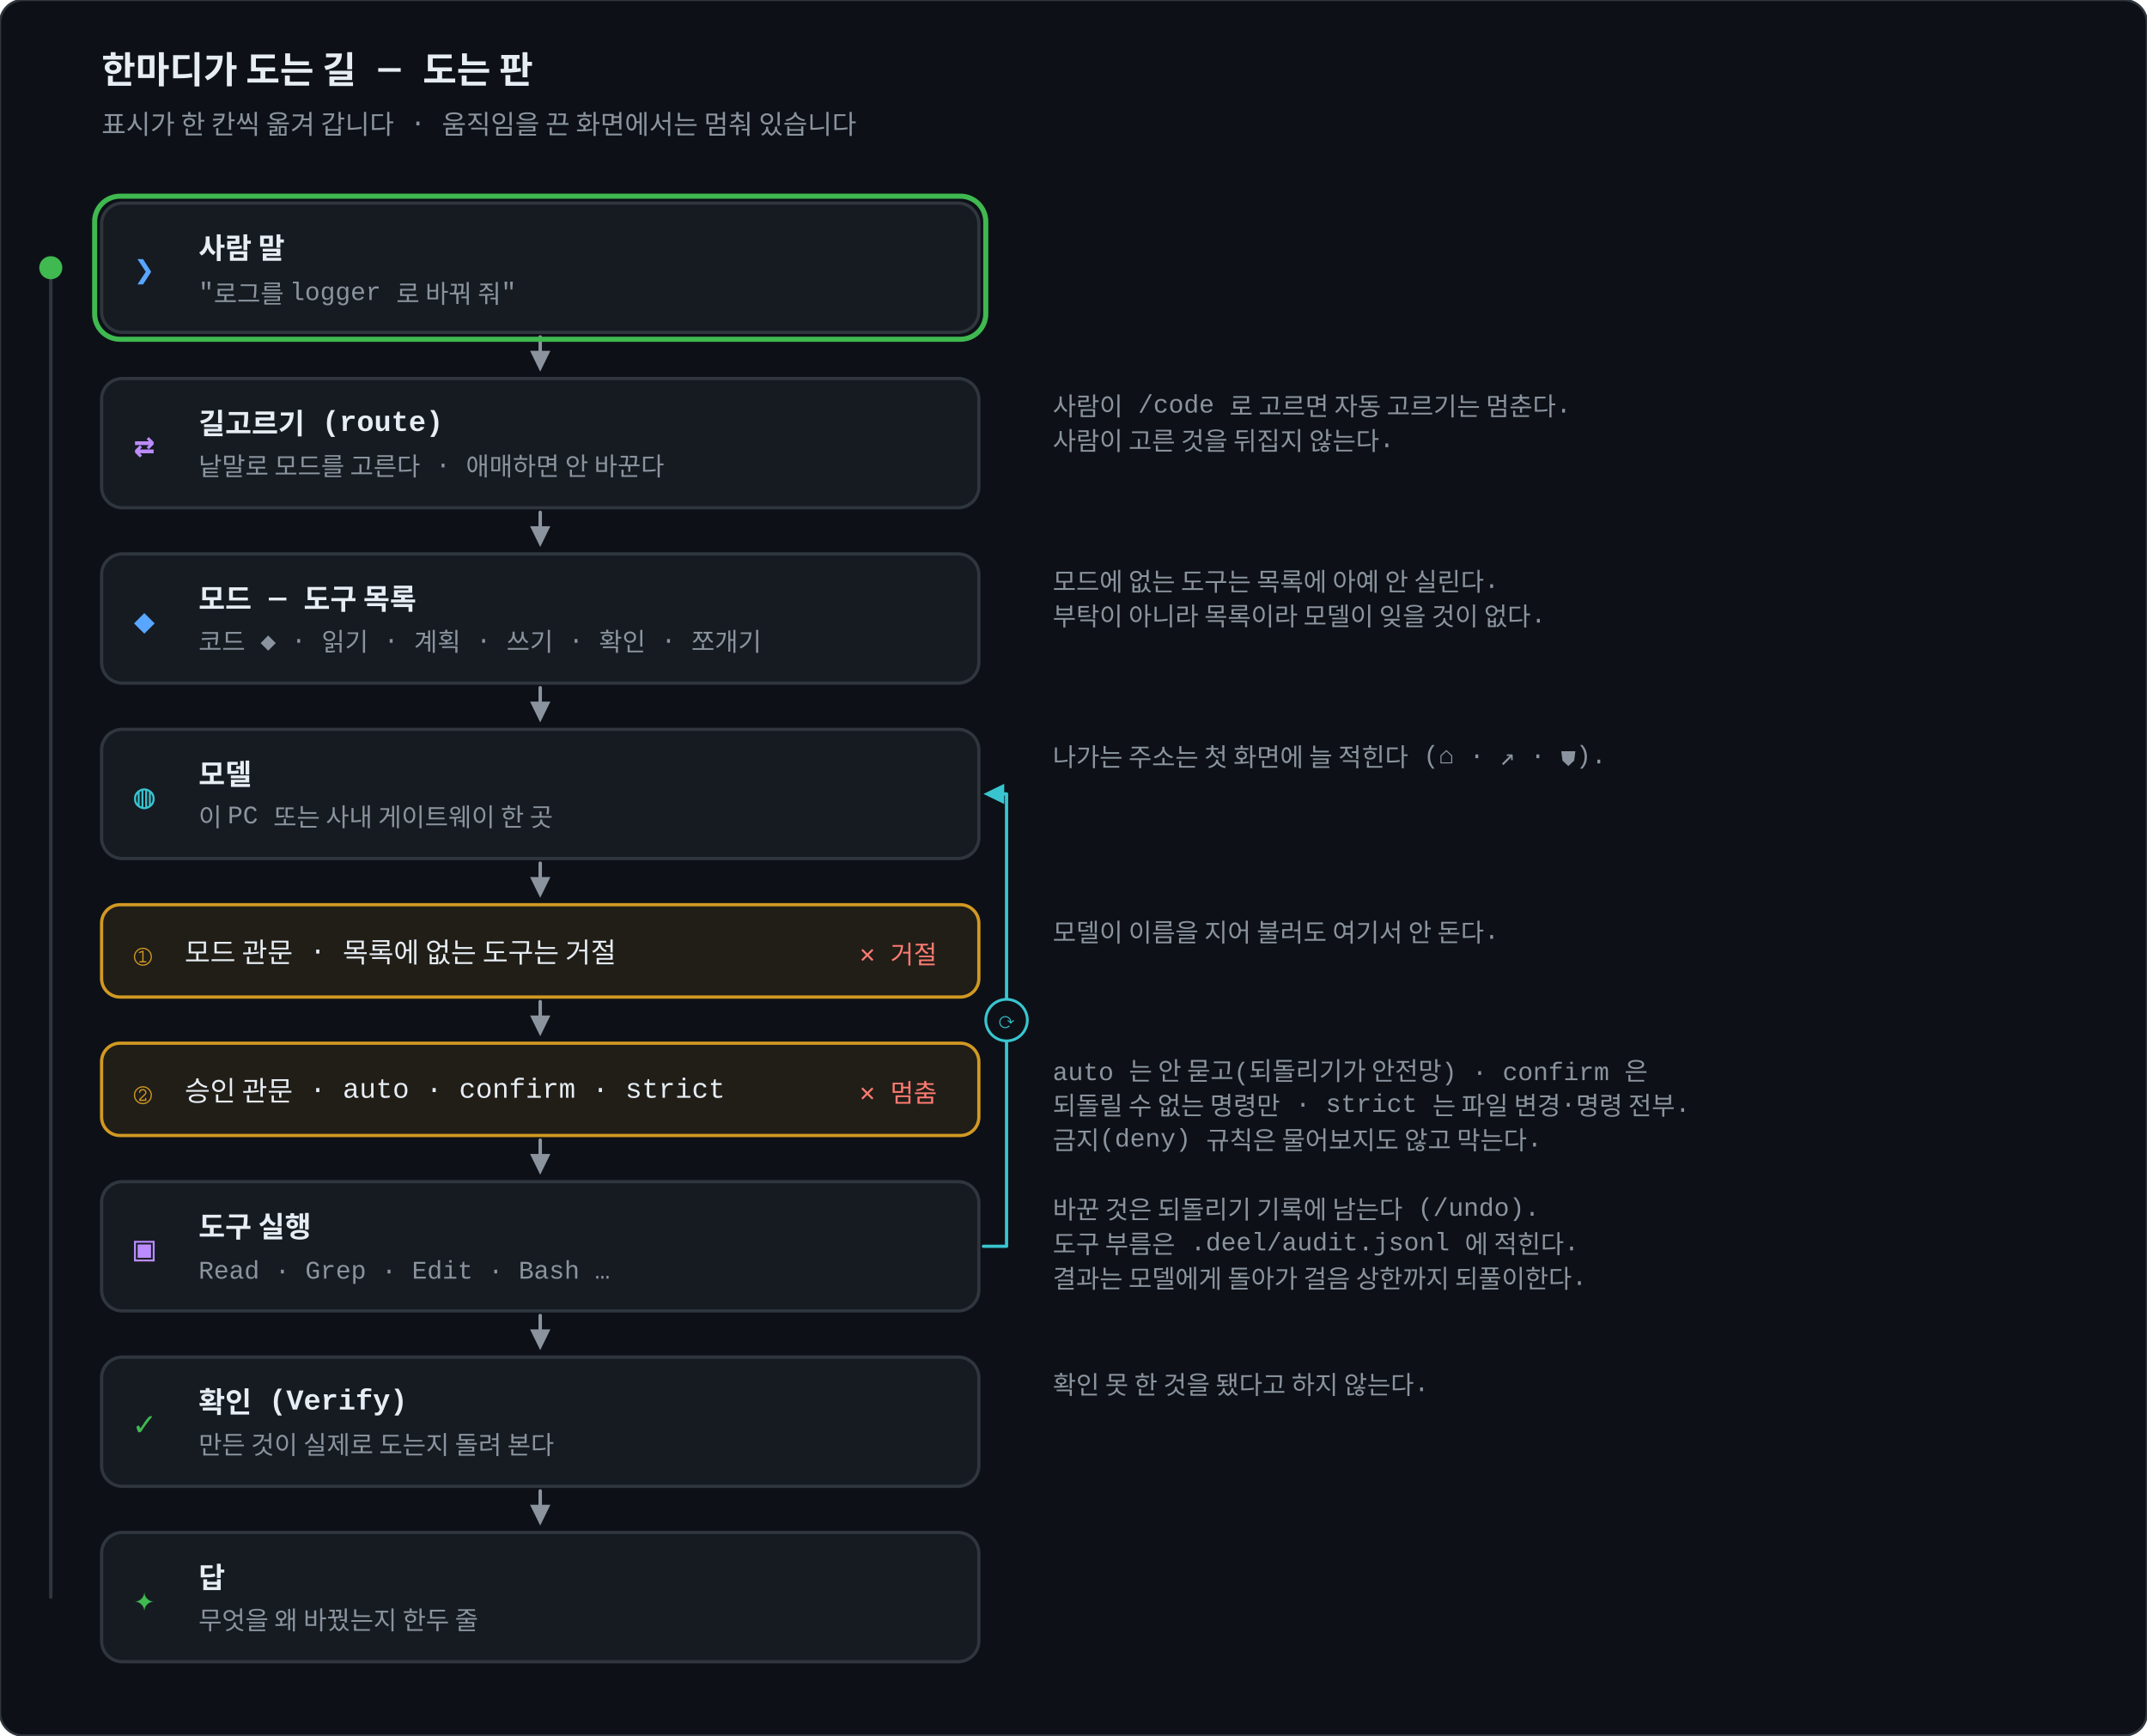
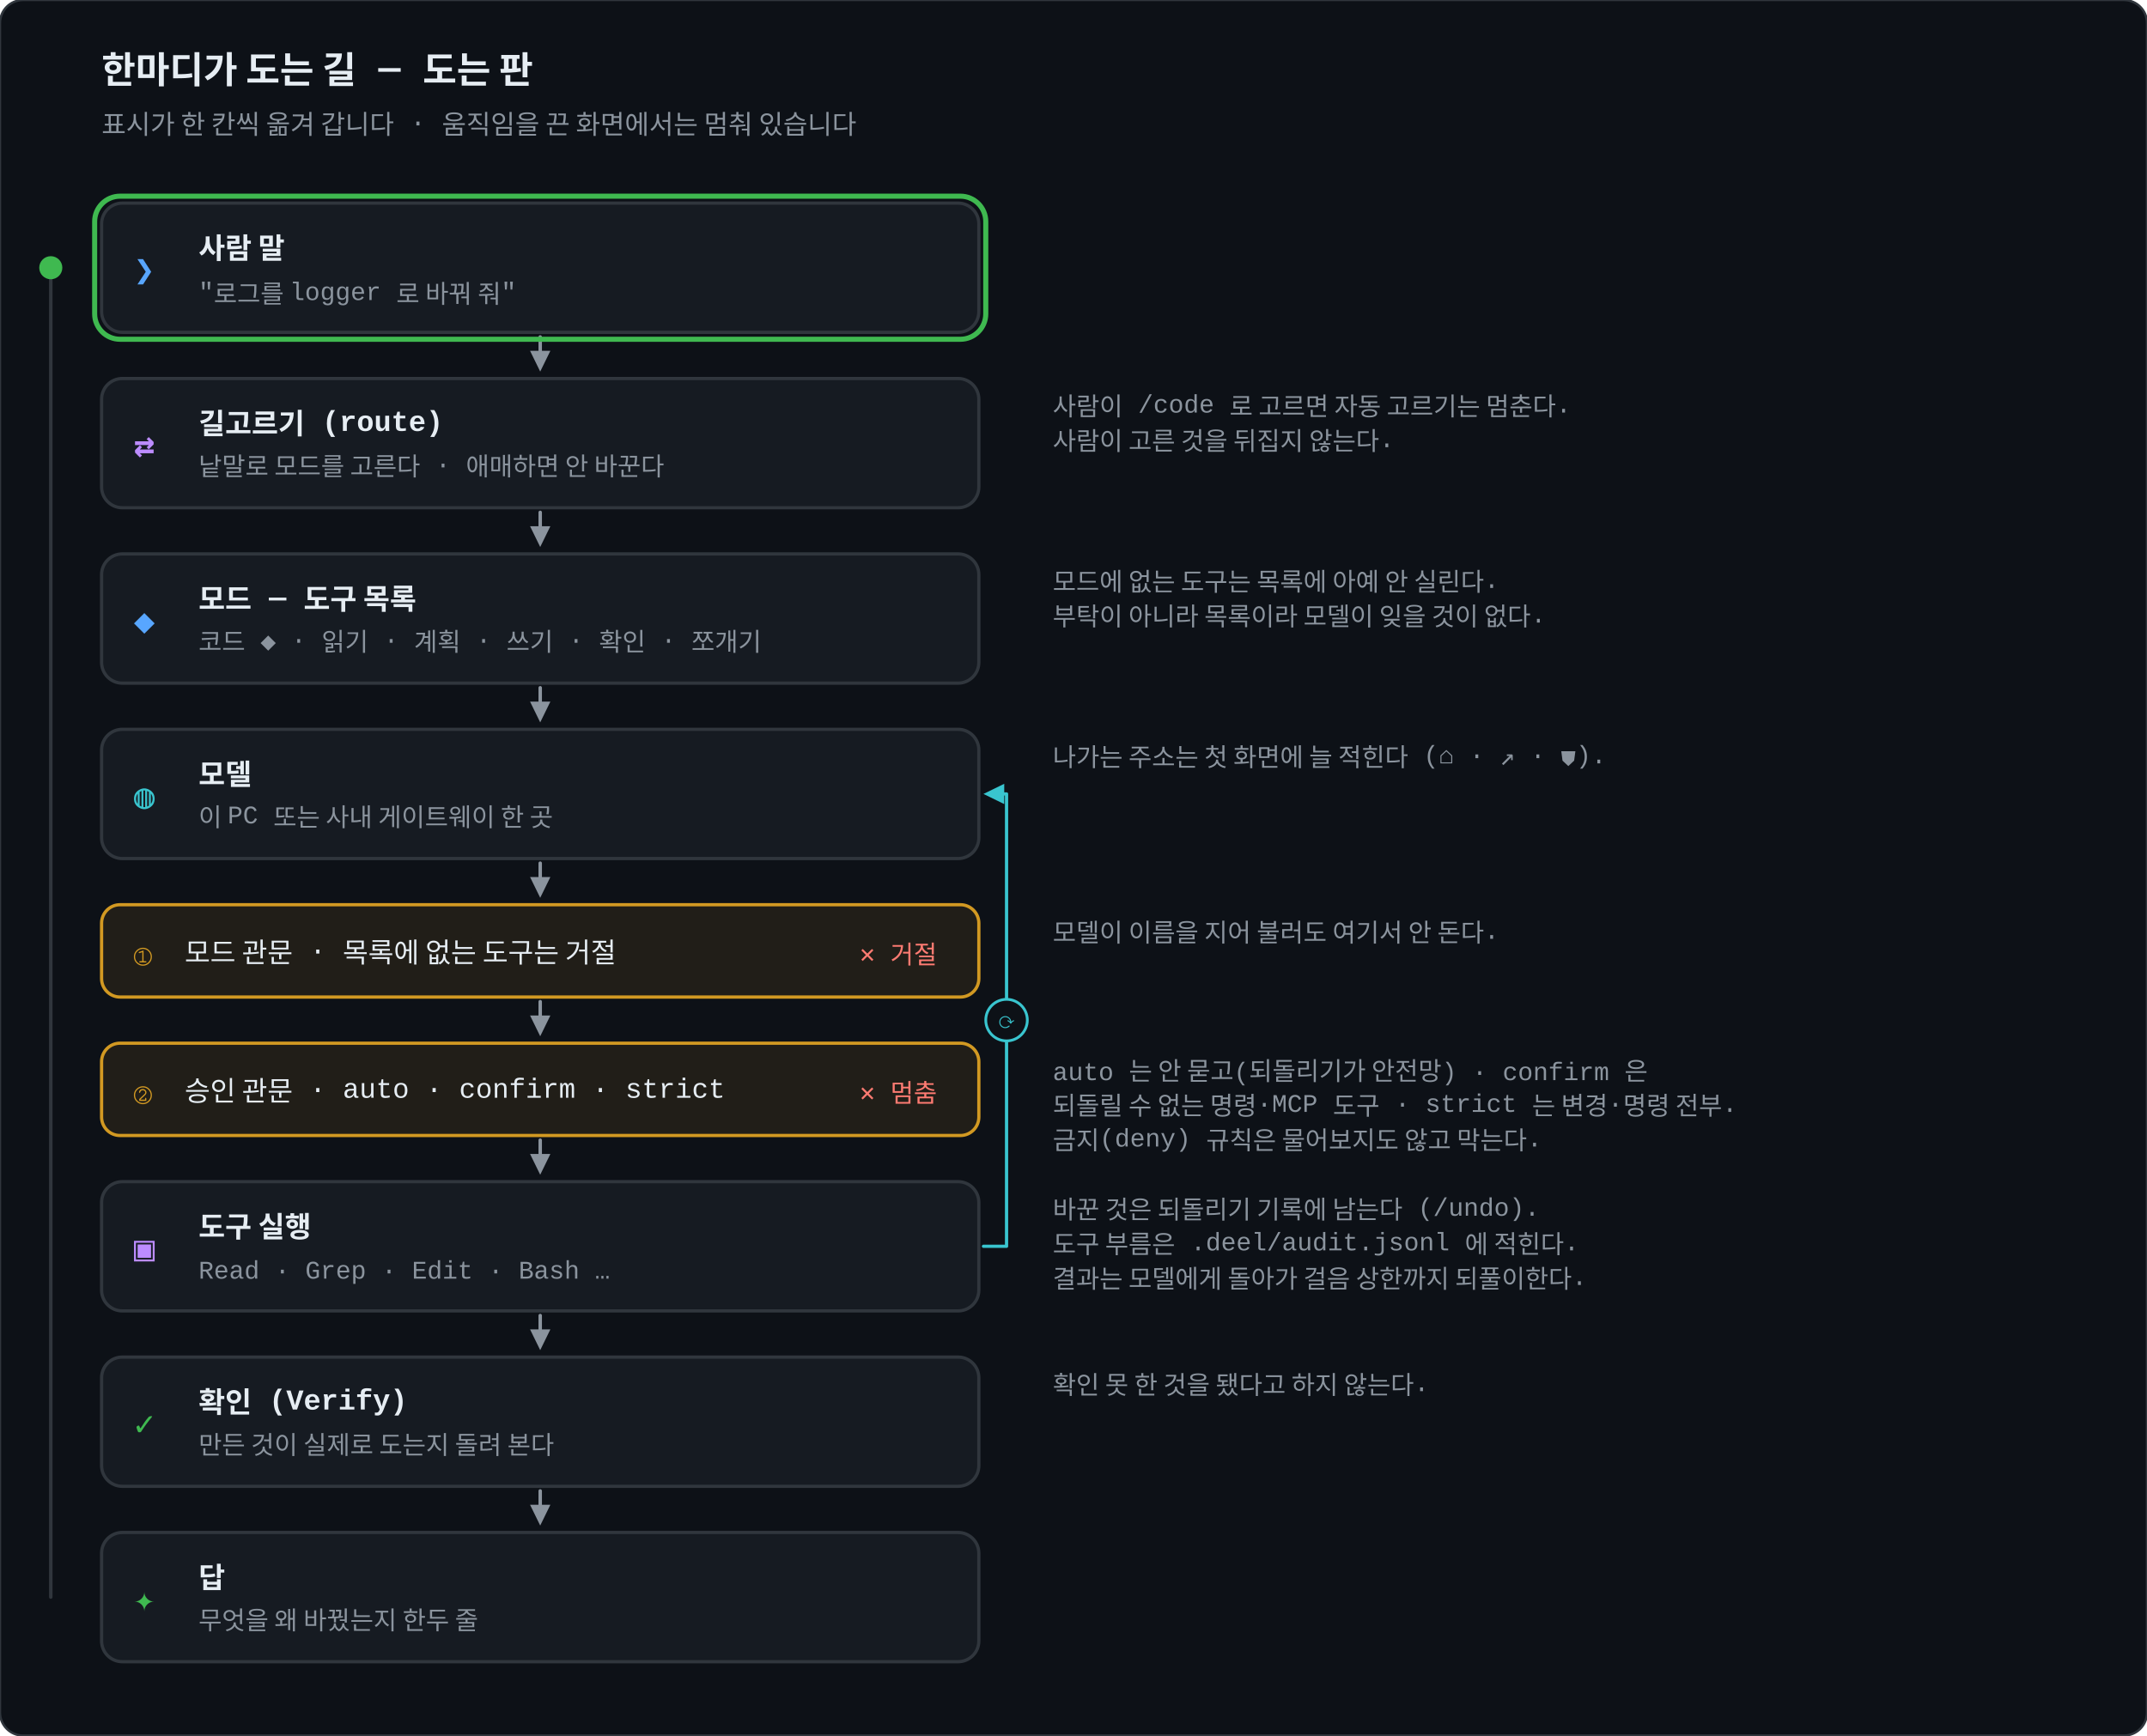
<svg xmlns="http://www.w3.org/2000/svg" width="930" height="752" viewBox="0 0 930 752" role="img" aria-label="deel — 한마디가 도는 길 — 도는 판">
  <style>
      .선것 { display: none }
      @media (prefers-reduced-motion: reduce) {
        .도는것 { display: none }
        .선것 { display: inline }
      }
    </style>
  <rect width="930" height="752" rx="10" fill="#0d1117" stroke="#30363d" />
  <g font-family="ui-monospace,SFMono-Regular,Menlo,Consolas,'Liberation Mono',monospace">
    <text x="44.0" y="36.0" fill="#e6edf3" font-size="16" font-weight="600" textLength="249.6" lengthAdjust="spacing" xml:space="preserve">한마디가 도는 길 — 도는 판</text>
    <text x="44.0" y="58.0" fill="#8b949e" font-size="11.5" textLength="448.5" lengthAdjust="spacing" xml:space="preserve">표시가 한 칸씩 옮겨 갑니다 · 움직임을 끈 화면에서는 멈춰 있습니다</text>
    <rect x="44.0" y="88.0" width="380.0" height="56.0" rx="9" fill="#161b22" stroke="#30363d" stroke-width="1.4" />
    <text x="58.0" y="122.0" fill="#58a6ff" font-size="15" font-weight="600" textLength="9.0" lengthAdjust="spacing" xml:space="preserve">❯</text>
    <text x="86.0" y="112.0" fill="#e6edf3" font-size="12.5" font-weight="600" textLength="52.5" lengthAdjust="spacing" xml:space="preserve">사람 말</text>
    <text x="86.0" y="130.0" fill="#8b949e" font-size="11" textLength="171.6" lengthAdjust="spacing" xml:space="preserve">"로그를 logger 로 바꿔 줘"</text>
    <line x1="234.0" y1="146.0" x2="234.0" y2="152.0" stroke="#8b949e" stroke-width="1.5" stroke-linecap="round" />
    <path d="M234.0 161.0 L229.6 152.0 L238.4 152.0 Z" fill="#8b949e" />
    <rect x="44.0" y="164.0" width="380.0" height="56.0" rx="9" fill="#161b22" stroke="#30363d" stroke-width="1.4" />
    <text x="58.0" y="198.0" fill="#bc8cff" font-size="15" font-weight="600" textLength="9.0" lengthAdjust="spacing" xml:space="preserve">⇄</text>
    <text x="86.0" y="188.0" fill="#e6edf3" font-size="12.5" font-weight="600" textLength="120.0" lengthAdjust="spacing" xml:space="preserve">길고르기 (route)</text>
    <text x="86.0" y="206.0" fill="#8b949e" font-size="11" textLength="270.6" lengthAdjust="spacing" xml:space="preserve">낱말로 모드를 고른다 · 애매하면 안 바꾼다</text>
    <line x1="234.0" y1="222.0" x2="234.0" y2="228.0" stroke="#8b949e" stroke-width="1.5" stroke-linecap="round" />
    <path d="M234.0 237.0 L229.6 228.0 L238.4 228.0 Z" fill="#8b949e" />
    <text x="456.0" y="180.0" fill="#8b949e" font-size="11" textLength="290.4" lengthAdjust="spacing" xml:space="preserve">사람이 /code 로 고르면 자동 고르기는 멈춘다.</text>
    <text x="456.0" y="195.0" fill="#8b949e" font-size="11" textLength="204.6" lengthAdjust="spacing" xml:space="preserve">사람이 고른 것을 뒤집지 않는다.</text>
    <rect x="44.0" y="240.0" width="380.0" height="56.0" rx="9" fill="#161b22" stroke="#30363d" stroke-width="1.4" />
    <text x="58.0" y="274.0" fill="#58a6ff" font-size="15" font-weight="600" textLength="9.0" lengthAdjust="spacing" xml:space="preserve">◆</text>
    <text x="86.0" y="264.0" fill="#e6edf3" font-size="12.5" font-weight="600" textLength="120.0" lengthAdjust="spacing" xml:space="preserve">모드 — 도구 목록</text>
    <text x="86.0" y="282.0" fill="#8b949e" font-size="11" textLength="283.8" lengthAdjust="spacing" xml:space="preserve">코드 ◆ · 읽기 · 계획 · 쓰기 · 확인 · 쪼개기</text>
    <line x1="234.0" y1="298.0" x2="234.0" y2="304.0" stroke="#8b949e" stroke-width="1.5" stroke-linecap="round" />
    <path d="M234.0 313.0 L229.6 304.0 L238.4 304.0 Z" fill="#8b949e" />
    <text x="456.0" y="256.0" fill="#8b949e" font-size="11" textLength="270.6" lengthAdjust="spacing" xml:space="preserve">모드에 없는 도구는 목록에 아예 안 실린다.</text>
    <text x="456.0" y="271.0" fill="#8b949e" font-size="11" textLength="297.0" lengthAdjust="spacing" xml:space="preserve">부탁이 아니라 목록이라 모델이 잊을 것이 없다.</text>
    <rect x="44.0" y="316.0" width="380.0" height="56.0" rx="9" fill="#161b22" stroke="#30363d" stroke-width="1.4" />
    <text x="58.0" y="350.0" fill="#39c5cf" font-size="15" font-weight="600" textLength="9.0" lengthAdjust="spacing" xml:space="preserve">◍</text>
    <text x="86.0" y="340.0" fill="#e6edf3" font-size="12.5" font-weight="600" textLength="30.0" lengthAdjust="spacing" xml:space="preserve">모델</text>
    <text x="86.0" y="358.0" fill="#8b949e" font-size="11" textLength="211.2" lengthAdjust="spacing" xml:space="preserve">이 PC 또는 사내 게이트웨이 한 곳</text>
    <line x1="234.0" y1="374.0" x2="234.0" y2="380.0" stroke="#8b949e" stroke-width="1.5" stroke-linecap="round" />
    <path d="M234.0 389.0 L229.6 380.0 L238.4 380.0 Z" fill="#8b949e" />
    <text x="456.0" y="332.0" fill="#8b949e" font-size="11" textLength="303.6" lengthAdjust="spacing" xml:space="preserve">나가는 주소는 첫 화면에 늘 적힌다 (⌂ · ↗ · ⛊).</text>
    <rect x="44.0" y="392.0" width="380.0" height="40.0" rx="8" fill="#d29922" fill-opacity="0.1" stroke="#d29922" stroke-width="1.4" />
    <text x="58.0" y="417.0" fill="#d29922" font-size="13" font-weight="600" textLength="7.8" lengthAdjust="spacing" xml:space="preserve">①</text>
    <text x="80.0" y="417.0" fill="#e6edf3" font-size="12" textLength="252.0" lengthAdjust="spacing" xml:space="preserve">모드 관문 · 목록에 없는 도구는 거절</text>
    <text x="372.4" y="417.0" fill="#ff7b72" font-size="11" textLength="39.6" lengthAdjust="spacing" xml:space="preserve">✕ 거절</text>
    <line x1="234.0" y1="434.0" x2="234.0" y2="440.0" stroke="#8b949e" stroke-width="1.5" stroke-linecap="round" />
    <path d="M234.0 449.0 L229.6 440.0 L238.4 440.0 Z" fill="#8b949e" />
    <text x="456.0" y="408.0" fill="#8b949e" font-size="11" textLength="270.6" lengthAdjust="spacing" xml:space="preserve">모델이 이름을 지어 불러도 여기서 안 돈다.</text>
    <rect x="44.0" y="452.0" width="380.0" height="40.0" rx="8" fill="#d29922" fill-opacity="0.1" stroke="#d29922" stroke-width="1.4" />
    <text x="58.0" y="477.0" fill="#d29922" font-size="13" font-weight="600" textLength="7.8" lengthAdjust="spacing" xml:space="preserve">②</text>
    <text x="80.0" y="477.0" fill="#e6edf3" font-size="12" textLength="252.0" lengthAdjust="spacing" xml:space="preserve">승인 관문 · auto · confirm · strict</text>
    <text x="372.4" y="477.0" fill="#ff7b72" font-size="11" textLength="39.6" lengthAdjust="spacing" xml:space="preserve">✕ 멈춤</text>
    <line x1="234.0" y1="494.0" x2="234.0" y2="500.0" stroke="#8b949e" stroke-width="1.5" stroke-linecap="round" />
    <path d="M234.0 509.0 L229.6 500.0 L238.4 500.0 Z" fill="#8b949e" />
    <text x="456.0" y="468.0" fill="#8b949e" font-size="11" textLength="310.2" lengthAdjust="spacing" xml:space="preserve">auto 는 안 묻고(되돌리기가 안전망) · confirm 은</text>
-     <text x="456.0" y="483.0" fill="#8b949e" font-size="11" textLength="356.4" lengthAdjust="spacing" xml:space="preserve">되돌릴 수 없는 명령만 · strict 는 파일 변경·명령 전부.</text>
+     <text x="456.0" y="483.0" fill="#8b949e" font-size="11" textLength="369.6" lengthAdjust="spacing" xml:space="preserve">되돌릴 수 없는 명령·MCP 도구 · strict 는 변경·명령 전부.</text>
    <text x="456.0" y="498.0" fill="#8b949e" font-size="11" textLength="270.6" lengthAdjust="spacing" xml:space="preserve">금지(deny) 규칙은 물어보지도 않고 막는다.</text>
    <rect x="44.0" y="512.0" width="380.0" height="56.0" rx="9" fill="#161b22" stroke="#30363d" stroke-width="1.4" />
    <text x="58.0" y="546.0" fill="#bc8cff" font-size="15" font-weight="600" textLength="9.0" lengthAdjust="spacing" xml:space="preserve">▣</text>
    <text x="86.0" y="536.0" fill="#e6edf3" font-size="12.5" font-weight="600" textLength="67.5" lengthAdjust="spacing" xml:space="preserve">도구 실행</text>
    <text x="86.0" y="554.0" fill="#8b949e" font-size="11" textLength="178.2" lengthAdjust="spacing" xml:space="preserve">Read · Grep · Edit · Bash …</text>
    <line x1="234.0" y1="570.0" x2="234.0" y2="576.0" stroke="#8b949e" stroke-width="1.5" stroke-linecap="round" />
    <path d="M234.0 585.0 L229.6 576.0 L238.4 576.0 Z" fill="#8b949e" />
    <text x="456.0" y="528.0" fill="#8b949e" font-size="11" textLength="270.6" lengthAdjust="spacing" xml:space="preserve">바꾼 것은 되돌리기 기록에 남는다 (/undo).</text>
    <text x="456.0" y="543.0" fill="#8b949e" font-size="11" textLength="264.0" lengthAdjust="spacing" xml:space="preserve">도구 부름은 .deel/audit.jsonl 에 적힌다.</text>
    <text x="456.0" y="558.0" fill="#8b949e" font-size="11" textLength="316.8" lengthAdjust="spacing" xml:space="preserve">결과는 모델에게 돌아가 걸음 상한까지 되풀이한다.</text>
    <rect x="44.0" y="588.0" width="380.0" height="56.0" rx="9" fill="#161b22" stroke="#30363d" stroke-width="1.4" />
    <text x="58.0" y="622.0" fill="#3fb950" font-size="15" font-weight="600" textLength="9.0" lengthAdjust="spacing" xml:space="preserve">✓</text>
    <text x="86.0" y="612.0" fill="#e6edf3" font-size="12.5" font-weight="600" textLength="97.5" lengthAdjust="spacing" xml:space="preserve">확인 (Verify)</text>
    <text x="86.0" y="630.0" fill="#8b949e" font-size="11" textLength="217.8" lengthAdjust="spacing" xml:space="preserve">만든 것이 실제로 도는지 돌려 본다</text>
    <line x1="234.0" y1="646.0" x2="234.0" y2="652.0" stroke="#8b949e" stroke-width="1.5" stroke-linecap="round" />
    <path d="M234.0 661.0 L229.6 652.0 L238.4 652.0 Z" fill="#8b949e" />
    <text x="456.0" y="604.0" fill="#8b949e" font-size="11" textLength="231.0" lengthAdjust="spacing" xml:space="preserve">확인 못 한 것을 됐다고 하지 않는다.</text>
    <rect x="44.0" y="664.0" width="380.0" height="56.0" rx="9" fill="#161b22" stroke="#30363d" stroke-width="1.4" />
    <text x="58.0" y="698.0" fill="#3fb950" font-size="15" font-weight="600" textLength="9.0" lengthAdjust="spacing" xml:space="preserve">✦</text>
    <text x="86.0" y="688.0" fill="#e6edf3" font-size="12.5" font-weight="600" textLength="15.0" lengthAdjust="spacing" xml:space="preserve">답</text>
    <text x="86.0" y="706.0" fill="#8b949e" font-size="11" textLength="171.6" lengthAdjust="spacing" xml:space="preserve">무엇을 왜 바꿨는지 한두 줄</text>
    <path d="M426.0 540.0 L436.0 540.0 L436.0 344.0 L435.0 344.0" fill="none" stroke="#39c5cf" stroke-width="1.4" stroke-linejoin="round" stroke-linecap="round" />
    <path d="M426.0 344.0 L435.0 339.6 L435.0 348.4 Z" fill="#39c5cf" />
    <circle cx="436" cy="442.0" r="9" fill="#0d1117" stroke="#39c5cf" stroke-width="1.2" />
    <text x="432.7" y="446.0" fill="#39c5cf" font-size="11" textLength="6.6" lengthAdjust="spacing" xml:space="preserve">⟳</text>
    <line x1="22" y1="116.0" x2="22" y2="692.0" stroke="#30363d" stroke-width="1.5" stroke-linecap="round" />
    <g class="도는것">
      <rect x="41.0" y="85.0" width="386.0" height="62.0" rx="11" fill="none" stroke="#3fb950" stroke-width="2.2">
        <animate attributeName="y" values="85.0;85.0;161.0;161.0;237.0;237.0;313.0;313.0;389.0;389.0;449.0;449.0;509.0;509.0;585.0;585.0;661.0;661.0;85.0" keyTimes="0;0.08;0.111;0.191;0.222;0.302;0.333;0.413;0.444;0.524;0.556;0.636;0.667;0.747;0.778;0.858;0.889;0.969;1" dur="9.9s" calcMode="linear" repeatCount="indefinite" />
        <animate attributeName="height" values="62.0;62.0;62.0;62.0;62.0;62.0;62.0;62.0;46.0;46.0;46.0;46.0;62.0;62.0;62.0;62.0;62.0;62.0;62.0" keyTimes="0;0.08;0.111;0.191;0.222;0.302;0.333;0.413;0.444;0.524;0.556;0.636;0.667;0.747;0.778;0.858;0.889;0.969;1" dur="9.9s" calcMode="linear" repeatCount="indefinite" />
      </rect>
      <circle cx="22" cy="116.0" r="5" fill="#3fb950">
        <animate attributeName="cy" values="116.0;116.0;192.0;192.0;268.0;268.0;344.0;344.0;412.0;412.0;472.0;472.0;540.0;540.0;616.0;616.0;692.0;692.0;116.0" keyTimes="0;0.08;0.111;0.191;0.222;0.302;0.333;0.413;0.444;0.524;0.556;0.636;0.667;0.747;0.778;0.858;0.889;0.969;1" dur="9.9s" calcMode="linear" repeatCount="indefinite" />
      </circle>
    </g>
    <g class="선것">
      <rect x="41.0" y="85.0" width="386.0" height="62.0" rx="11" fill="none" stroke="#3fb950" stroke-width="2.2" />
      <circle cx="22" cy="116.0" r="5" fill="#3fb950" />
    </g>
  </g>
</svg>
